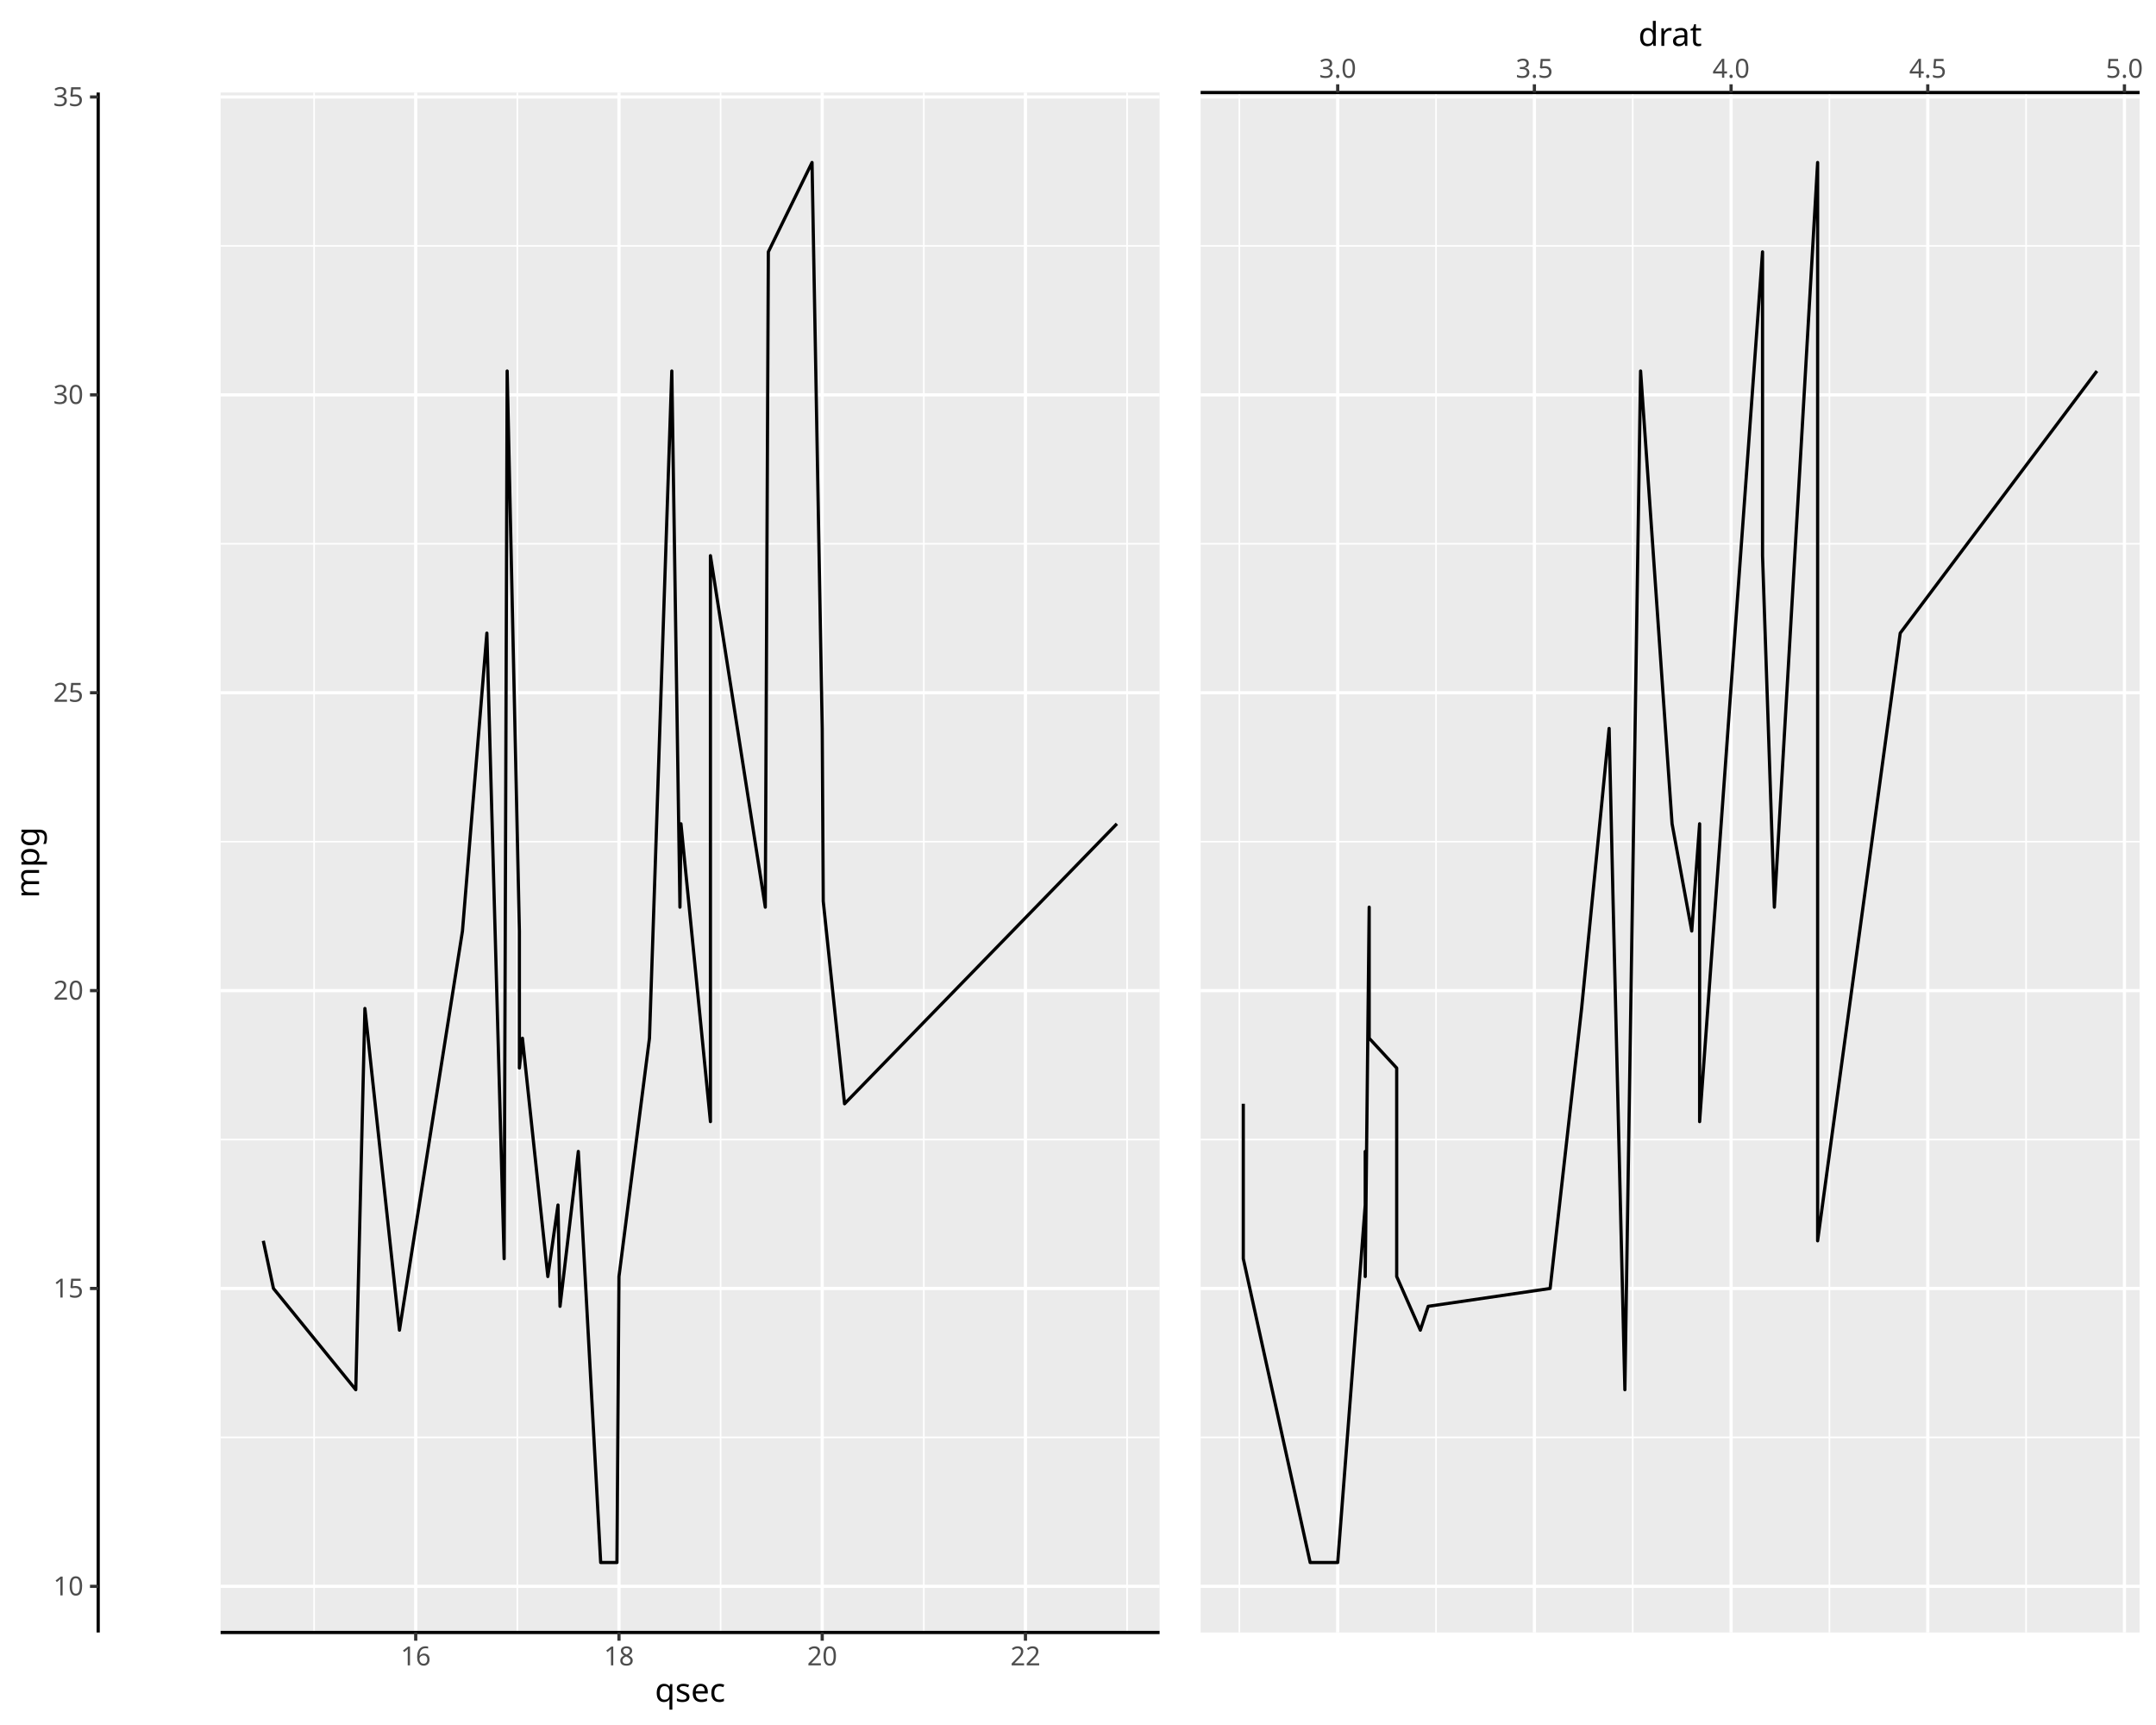
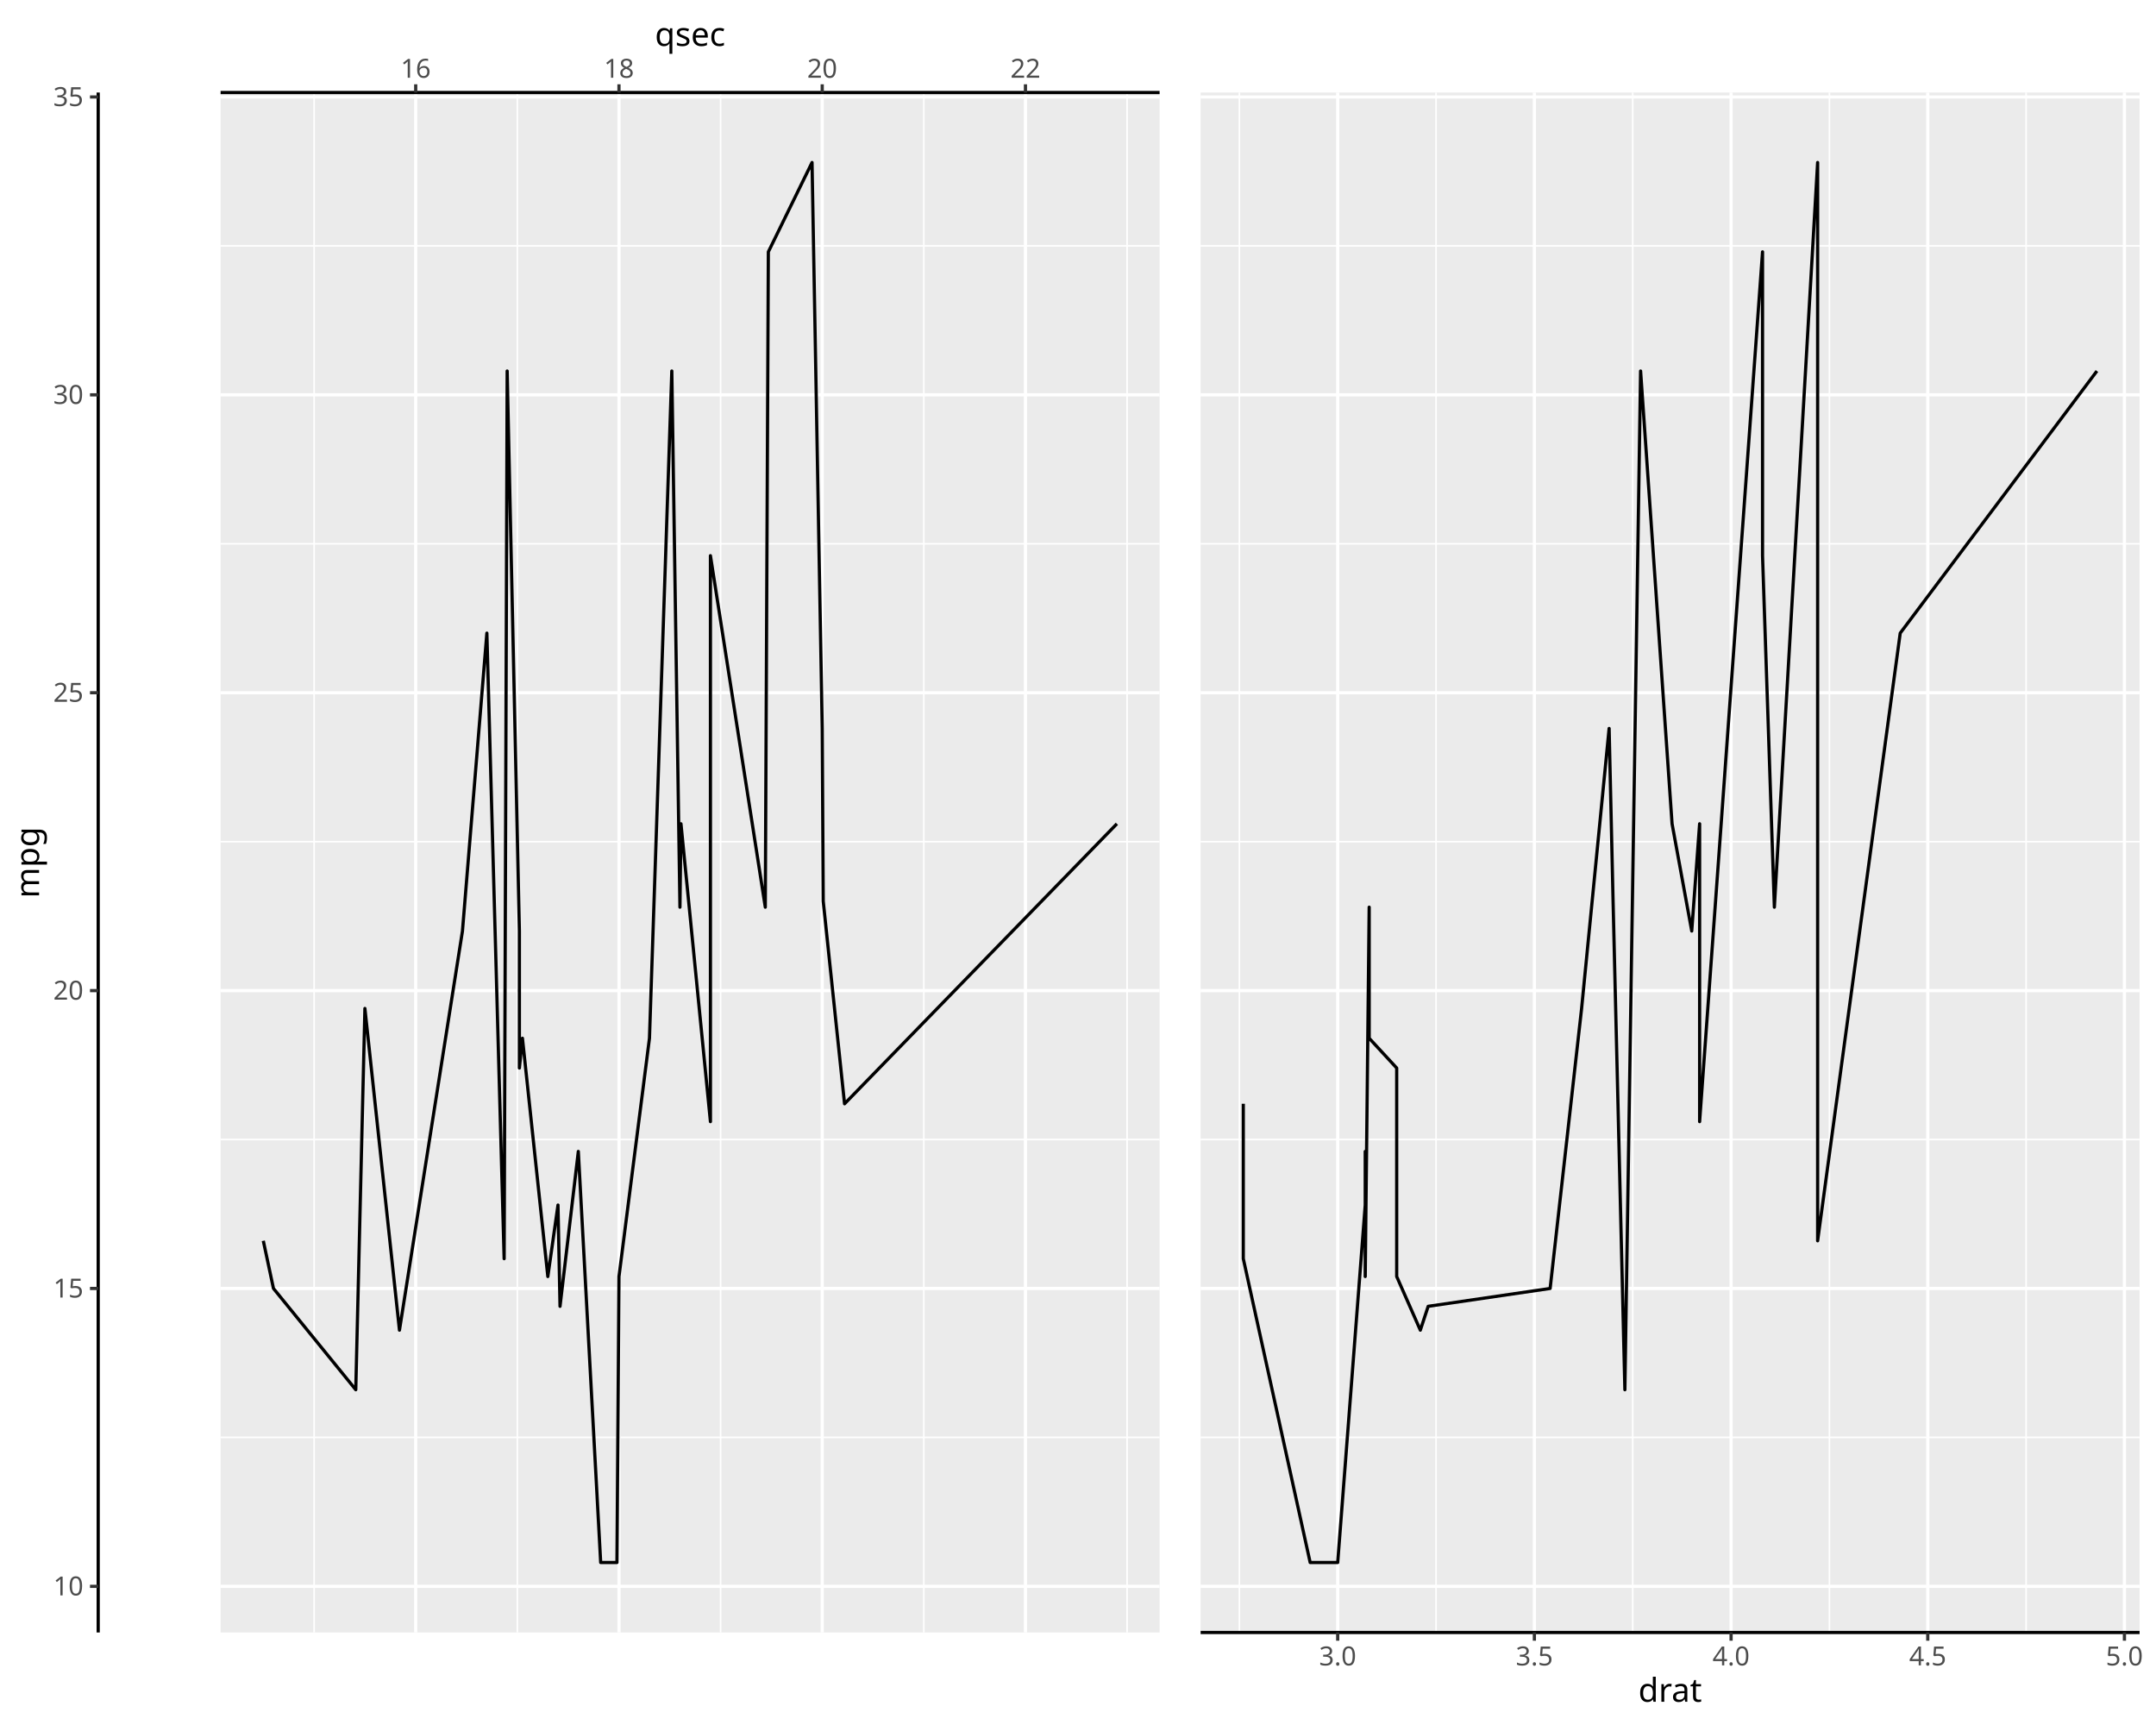
<svg xmlns="http://www.w3.org/2000/svg" class="svglite" data-engine-version="2.0" width="720.00pt" height="576.00pt" viewBox="0 0 720.00 576.00">
  <defs>
    <style type="text/css">
    .svglite line, .svglite polyline, .svglite polygon, .svglite path, .svglite rect, .svglite circle {
      fill: none;
      stroke: #000000;
      stroke-linecap: round;
      stroke-linejoin: round;
      stroke-miterlimit: 10.00;
    }
  </style>
  </defs>
  <rect width="100%" height="100%" style="stroke: none; fill: #FFFFFF;" />
  <defs>
    <clipPath id="cpMC4wMHw3MjAuMDB8MC4wMHw1NzYuMDA=">
      <rect x="0.00" y="0.00" width="720.00" height="576.00" />
    </clipPath>
  </defs>
  <g clip-path="url(#cpMC4wMHw3MjAuMDB8MC4wMHw1NzYuMDA=)">
</g>
  <defs>
    <clipPath id="cpMzkyLjczfDcyMC4wMHwwLjAwfDU3Ni4wMA==">
      <rect x="392.73" y="0.00" width="327.27" height="576.00" />
    </clipPath>
  </defs>
  <g clip-path="url(#cpMzkyLjczfDcyMC4wMHwwLjAwfDU3Ni4wMA==)">
    <rect x="392.73" y="0.00" width="327.27" height="576.00" style="stroke-width: 1.07; stroke: #FFFFFF; fill: #FFFFFF;" />
  </g>
  <g clip-path="url(#cpMC4wMHw3MjAuMDB8MC4wMHw1NzYuMDA=)">
</g>
  <defs>
    <clipPath id="cpNDAwLjk1fDcxNC41MnwzMC44OXw1NDUuMTE=">
      <rect x="400.95" y="30.89" width="313.57" height="514.22" />
    </clipPath>
  </defs>
  <g clip-path="url(#cpNDAwLjk1fDcxNC41MnwzMC44OXw1NDUuMTE=)">
    <rect x="400.95" y="30.89" width="313.57" height="514.22" style="stroke-width: 1.07; stroke: none; fill: #EBEBEB;" />
    <polyline points="400.95,479.96 714.52,479.96 " style="stroke-width: 0.53; stroke: #FFFFFF; stroke-linecap: butt;" />
    <polyline points="400.95,380.50 714.52,380.50 " style="stroke-width: 0.53; stroke: #FFFFFF; stroke-linecap: butt;" />
    <polyline points="400.95,281.04 714.52,281.04 " style="stroke-width: 0.53; stroke: #FFFFFF; stroke-linecap: butt;" />
    <polyline points="400.95,181.57 714.52,181.57 " style="stroke-width: 0.53; stroke: #FFFFFF; stroke-linecap: butt;" />
    <polyline points="400.95,82.11 714.52,82.11 " style="stroke-width: 0.53; stroke: #FFFFFF; stroke-linecap: butt;" />
    <polyline points="413.89,545.11 413.89,30.89 " style="stroke-width: 0.53; stroke: #FFFFFF; stroke-linecap: butt;" />
    <polyline points="479.57,545.11 479.57,30.89 " style="stroke-width: 0.53; stroke: #FFFFFF; stroke-linecap: butt;" />
    <polyline points="545.25,545.11 545.25,30.89 " style="stroke-width: 0.53; stroke: #FFFFFF; stroke-linecap: butt;" />
    <polyline points="610.94,545.11 610.94,30.89 " style="stroke-width: 0.53; stroke: #FFFFFF; stroke-linecap: butt;" />
    <polyline points="676.62,545.11 676.62,30.89 " style="stroke-width: 0.53; stroke: #FFFFFF; stroke-linecap: butt;" />
    <polyline points="400.95,529.70 714.52,529.70 " style="stroke-width: 1.07; stroke: #FFFFFF; stroke-linecap: butt;" />
    <polyline points="400.95,430.23 714.52,430.23 " style="stroke-width: 1.07; stroke: #FFFFFF; stroke-linecap: butt;" />
    <polyline points="400.95,330.77 714.52,330.77 " style="stroke-width: 1.07; stroke: #FFFFFF; stroke-linecap: butt;" />
    <polyline points="400.95,231.31 714.52,231.31 " style="stroke-width: 1.07; stroke: #FFFFFF; stroke-linecap: butt;" />
    <polyline points="400.95,131.84 714.52,131.84 " style="stroke-width: 1.07; stroke: #FFFFFF; stroke-linecap: butt;" />
    <polyline points="400.95,32.38 714.52,32.38 " style="stroke-width: 1.07; stroke: #FFFFFF; stroke-linecap: butt;" />
    <polyline points="446.73,545.11 446.73,30.89 " style="stroke-width: 1.07; stroke: #FFFFFF; stroke-linecap: butt;" />
    <polyline points="512.41,545.11 512.41,30.89 " style="stroke-width: 1.07; stroke: #FFFFFF; stroke-linecap: butt;" />
    <polyline points="578.10,545.11 578.10,30.89 " style="stroke-width: 1.07; stroke: #FFFFFF; stroke-linecap: butt;" />
    <polyline points="643.78,545.11 643.78,30.89 " style="stroke-width: 1.07; stroke: #FFFFFF; stroke-linecap: butt;" />
    <polyline points="709.46,545.11 709.46,30.89 " style="stroke-width: 1.07; stroke: #FFFFFF; stroke-linecap: butt;" />
    <polyline points="415.20,368.57 415.20,420.29 437.53,521.74 446.73,521.74 455.92,402.38 455.92,384.48 455.92,426.25 457.24,302.92 457.24,346.68 466.43,356.63 466.43,426.25 474.32,444.16 476.94,436.20 517.67,430.23 528.18,336.74 537.37,243.24 538.69,300.93 542.63,464.05 547.88,123.89 558.39,275.07 564.96,310.88 564.96,310.88 567.59,275.07 567.59,346.68 567.59,374.53 588.60,84.10 588.60,185.55 592.55,302.92 607.00,54.26 607.00,414.32 634.58,211.41 700.27,123.89 " style="stroke-width: 1.07; stroke-linecap: butt;" />
  </g>
  <g clip-path="url(#cpMC4wMHw3MjAuMDB8MC4wMHw1NzYuMDA=)">
-     <polyline points="400.95,30.89 714.52,30.89 " style="stroke-width: 1.07; stroke-linecap: butt;" />
-     <polyline points="446.73,28.15 446.73,30.89 " style="stroke-width: 1.07; stroke: #333333; stroke-linecap: butt;" />
-     <polyline points="512.41,28.15 512.41,30.89 " style="stroke-width: 1.07; stroke: #333333; stroke-linecap: butt;" />
-     <polyline points="578.10,28.15 578.10,30.89 " style="stroke-width: 1.07; stroke: #333333; stroke-linecap: butt;" />
-     <polyline points="643.78,28.15 643.78,30.89 " style="stroke-width: 1.07; stroke: #333333; stroke-linecap: butt;" />
-     <polyline points="709.46,28.15 709.46,30.89 " style="stroke-width: 1.07; stroke: #333333; stroke-linecap: butt;" />
-     <text x="446.73" y="25.96" text-anchor="middle" style="font-size: 8.80px; fill: #4D4D4D; font-family: sans;" textLength="12.23px" lengthAdjust="spacingAndGlyphs">3.0</text>
-     <text x="512.41" y="25.96" text-anchor="middle" style="font-size: 8.80px; fill: #4D4D4D; font-family: sans;" textLength="12.23px" lengthAdjust="spacingAndGlyphs">3.5</text>
-     <text x="578.10" y="25.96" text-anchor="middle" style="font-size: 8.80px; fill: #4D4D4D; font-family: sans;" textLength="12.23px" lengthAdjust="spacingAndGlyphs">4.0</text>
-     <text x="643.78" y="25.96" text-anchor="middle" style="font-size: 8.80px; fill: #4D4D4D; font-family: sans;" textLength="12.23px" lengthAdjust="spacingAndGlyphs">4.5</text>
-     <text x="709.46" y="25.96" text-anchor="middle" style="font-size: 8.80px; fill: #4D4D4D; font-family: sans;" textLength="12.23px" lengthAdjust="spacingAndGlyphs">5.0</text>
-     <text x="557.73" y="15.33" text-anchor="middle" style="font-size: 11.00px; font-family: sans;" textLength="18.96px" lengthAdjust="spacingAndGlyphs">drat</text>
+     <polyline points="400.95,545.11 714.52,545.11 " style="stroke-width: 1.07; stroke-linecap: butt;" />
+     <polyline points="446.73,547.85 446.73,545.11 " style="stroke-width: 1.07; stroke: #333333; stroke-linecap: butt;" />
+     <polyline points="512.41,547.85 512.41,545.11 " style="stroke-width: 1.07; stroke: #333333; stroke-linecap: butt;" />
+     <polyline points="578.10,547.85 578.10,545.11 " style="stroke-width: 1.07; stroke: #333333; stroke-linecap: butt;" />
+     <polyline points="643.78,547.85 643.78,545.11 " style="stroke-width: 1.07; stroke: #333333; stroke-linecap: butt;" />
+     <polyline points="709.46,547.85 709.46,545.11 " style="stroke-width: 1.07; stroke: #333333; stroke-linecap: butt;" />
+     <text x="446.73" y="556.10" text-anchor="middle" style="font-size: 8.80px; fill: #4D4D4D; font-family: sans;" textLength="12.23px" lengthAdjust="spacingAndGlyphs">3.0</text>
+     <text x="512.41" y="556.10" text-anchor="middle" style="font-size: 8.80px; fill: #4D4D4D; font-family: sans;" textLength="12.23px" lengthAdjust="spacingAndGlyphs">3.5</text>
+     <text x="578.10" y="556.10" text-anchor="middle" style="font-size: 8.80px; fill: #4D4D4D; font-family: sans;" textLength="12.23px" lengthAdjust="spacingAndGlyphs">4.0</text>
+     <text x="643.78" y="556.10" text-anchor="middle" style="font-size: 8.80px; fill: #4D4D4D; font-family: sans;" textLength="12.23px" lengthAdjust="spacingAndGlyphs">4.5</text>
+     <text x="709.46" y="556.10" text-anchor="middle" style="font-size: 8.80px; fill: #4D4D4D; font-family: sans;" textLength="12.23px" lengthAdjust="spacingAndGlyphs">5.0</text>
+     <text x="557.73" y="568.24" text-anchor="middle" style="font-size: 11.00px; font-family: sans;" textLength="18.96px" lengthAdjust="spacingAndGlyphs">drat</text>
  </g>
  <defs>
    <clipPath id="cpNjUuNDV8MzkyLjczfDAuMDB8NTc2LjAw">
      <rect x="65.45" y="0.00" width="327.27" height="576.00" />
    </clipPath>
  </defs>
  <g clip-path="url(#cpNjUuNDV8MzkyLjczfDAuMDB8NTc2LjAw)">
    <rect x="65.45" y="0.00" width="327.27" height="576.00" style="stroke-width: 1.07; stroke: #FFFFFF; fill: #FFFFFF;" />
  </g>
  <g clip-path="url(#cpMC4wMHw3MjAuMDB8MC4wMHw1NzYuMDA=)">
</g>
  <defs>
    <clipPath id="cpNzMuNjd8Mzg3LjI1fDMwLjg5fDU0NS4xMQ==">
      <rect x="73.67" y="30.89" width="313.57" height="514.22" />
    </clipPath>
  </defs>
  <g clip-path="url(#cpNzMuNjd8Mzg3LjI1fDMwLjg5fDU0NS4xMQ==)">
    <rect x="73.67" y="30.89" width="313.57" height="514.22" style="stroke-width: 1.07; stroke: none; fill: #EBEBEB;" />
    <polyline points="73.67,479.96 387.25,479.96 " style="stroke-width: 0.53; stroke: #FFFFFF; stroke-linecap: butt;" />
    <polyline points="73.67,380.50 387.25,380.50 " style="stroke-width: 0.53; stroke: #FFFFFF; stroke-linecap: butt;" />
    <polyline points="73.67,281.04 387.25,281.04 " style="stroke-width: 0.53; stroke: #FFFFFF; stroke-linecap: butt;" />
    <polyline points="73.67,181.57 387.25,181.57 " style="stroke-width: 0.53; stroke: #FFFFFF; stroke-linecap: butt;" />
    <polyline points="73.67,82.11 387.25,82.11 " style="stroke-width: 0.53; stroke: #FFFFFF; stroke-linecap: butt;" />
    <polyline points="104.90,545.11 104.90,30.89 " style="stroke-width: 0.53; stroke: #FFFFFF; stroke-linecap: butt;" />
    <polyline points="172.77,545.11 172.77,30.89 " style="stroke-width: 0.53; stroke: #FFFFFF; stroke-linecap: butt;" />
    <polyline points="240.64,545.11 240.64,30.89 " style="stroke-width: 0.53; stroke: #FFFFFF; stroke-linecap: butt;" />
    <polyline points="308.51,545.11 308.51,30.89 " style="stroke-width: 0.53; stroke: #FFFFFF; stroke-linecap: butt;" />
    <polyline points="376.39,545.11 376.39,30.89 " style="stroke-width: 0.53; stroke: #FFFFFF; stroke-linecap: butt;" />
    <polyline points="73.67,529.70 387.25,529.70 " style="stroke-width: 1.07; stroke: #FFFFFF; stroke-linecap: butt;" />
    <polyline points="73.67,430.23 387.25,430.23 " style="stroke-width: 1.07; stroke: #FFFFFF; stroke-linecap: butt;" />
    <polyline points="73.67,330.77 387.25,330.77 " style="stroke-width: 1.07; stroke: #FFFFFF; stroke-linecap: butt;" />
    <polyline points="73.67,231.31 387.25,231.31 " style="stroke-width: 1.07; stroke: #FFFFFF; stroke-linecap: butt;" />
    <polyline points="73.67,131.84 387.25,131.84 " style="stroke-width: 1.07; stroke: #FFFFFF; stroke-linecap: butt;" />
    <polyline points="73.67,32.38 387.25,32.38 " style="stroke-width: 1.07; stroke: #FFFFFF; stroke-linecap: butt;" />
    <polyline points="138.83,545.11 138.83,30.89 " style="stroke-width: 1.07; stroke: #FFFFFF; stroke-linecap: butt;" />
    <polyline points="206.71,545.11 206.71,30.89 " style="stroke-width: 1.07; stroke: #FFFFFF; stroke-linecap: butt;" />
    <polyline points="274.58,545.11 274.58,30.89 " style="stroke-width: 1.07; stroke: #FFFFFF; stroke-linecap: butt;" />
    <polyline points="342.45,545.11 342.45,30.89 " style="stroke-width: 1.07; stroke: #FFFFFF; stroke-linecap: butt;" />
    <polyline points="87.93,414.32 91.32,430.23 118.81,464.05 121.86,336.74 133.40,444.16 154.44,310.88 162.59,211.41 168.36,420.29 169.37,123.89 173.45,310.88 173.45,356.63 174.47,346.68 182.95,426.25 186.34,402.38 187.02,436.20 193.13,384.48 200.60,521.74 206.03,521.74 206.71,426.25 216.89,346.68 224.35,123.89 227.07,302.92 227.41,275.07 237.25,374.53 237.25,185.55 255.57,302.92 256.59,84.10 271.18,54.26 274.58,243.24 274.92,300.93 282.04,368.57 372.99,275.07 " style="stroke-width: 1.07; stroke-linecap: butt;" />
  </g>
  <g clip-path="url(#cpMC4wMHw3MjAuMDB8MC4wMHw1NzYuMDA=)">
-     <polyline points="73.67,545.11 387.25,545.11 " style="stroke-width: 1.07; stroke-linecap: butt;" />
-     <polyline points="138.83,547.85 138.83,545.11 " style="stroke-width: 1.07; stroke: #333333; stroke-linecap: butt;" />
-     <polyline points="206.71,547.85 206.71,545.11 " style="stroke-width: 1.07; stroke: #333333; stroke-linecap: butt;" />
-     <polyline points="274.58,547.85 274.58,545.11 " style="stroke-width: 1.07; stroke: #333333; stroke-linecap: butt;" />
-     <polyline points="342.45,547.85 342.45,545.11 " style="stroke-width: 1.07; stroke: #333333; stroke-linecap: butt;" />
-     <text x="138.83" y="556.10" text-anchor="middle" style="font-size: 8.80px; fill: #4D4D4D; font-family: sans;" textLength="9.79px" lengthAdjust="spacingAndGlyphs">16</text>
-     <text x="206.71" y="556.10" text-anchor="middle" style="font-size: 8.80px; fill: #4D4D4D; font-family: sans;" textLength="9.79px" lengthAdjust="spacingAndGlyphs">18</text>
-     <text x="274.58" y="556.10" text-anchor="middle" style="font-size: 8.80px; fill: #4D4D4D; font-family: sans;" textLength="9.79px" lengthAdjust="spacingAndGlyphs">20</text>
-     <text x="342.45" y="556.10" text-anchor="middle" style="font-size: 8.80px; fill: #4D4D4D; font-family: sans;" textLength="9.79px" lengthAdjust="spacingAndGlyphs">22</text>
-     <text x="230.46" y="568.24" text-anchor="middle" style="font-size: 11.00px; font-family: sans;" textLength="23.25px" lengthAdjust="spacingAndGlyphs">qsec</text>
+     <polyline points="73.67,30.89 387.25,30.89 " style="stroke-width: 1.07; stroke-linecap: butt;" />
+     <polyline points="138.83,28.15 138.83,30.89 " style="stroke-width: 1.07; stroke: #333333; stroke-linecap: butt;" />
+     <polyline points="206.71,28.15 206.71,30.89 " style="stroke-width: 1.07; stroke: #333333; stroke-linecap: butt;" />
+     <polyline points="274.58,28.15 274.58,30.89 " style="stroke-width: 1.07; stroke: #333333; stroke-linecap: butt;" />
+     <polyline points="342.45,28.15 342.45,30.89 " style="stroke-width: 1.07; stroke: #333333; stroke-linecap: butt;" />
+     <text x="138.83" y="25.96" text-anchor="middle" style="font-size: 8.80px; fill: #4D4D4D; font-family: sans;" textLength="9.79px" lengthAdjust="spacingAndGlyphs">16</text>
+     <text x="206.71" y="25.96" text-anchor="middle" style="font-size: 8.80px; fill: #4D4D4D; font-family: sans;" textLength="9.79px" lengthAdjust="spacingAndGlyphs">18</text>
+     <text x="274.58" y="25.96" text-anchor="middle" style="font-size: 8.80px; fill: #4D4D4D; font-family: sans;" textLength="9.79px" lengthAdjust="spacingAndGlyphs">20</text>
+     <text x="342.45" y="25.96" text-anchor="middle" style="font-size: 8.80px; fill: #4D4D4D; font-family: sans;" textLength="9.79px" lengthAdjust="spacingAndGlyphs">22</text>
+     <text x="230.46" y="15.33" text-anchor="middle" style="font-size: 11.00px; font-family: sans;" textLength="23.25px" lengthAdjust="spacingAndGlyphs">qsec</text>
    <polyline points="32.79,545.11 32.79,30.89 " style="stroke-width: 1.07; stroke-linecap: butt;" />
    <text x="27.86" y="532.72" text-anchor="end" style="font-size: 8.80px; fill: #4D4D4D; font-family: sans;" textLength="9.79px" lengthAdjust="spacingAndGlyphs">10</text>
    <text x="27.86" y="433.26" text-anchor="end" style="font-size: 8.80px; fill: #4D4D4D; font-family: sans;" textLength="9.79px" lengthAdjust="spacingAndGlyphs">15</text>
    <text x="27.86" y="333.80" text-anchor="end" style="font-size: 8.80px; fill: #4D4D4D; font-family: sans;" textLength="9.79px" lengthAdjust="spacingAndGlyphs">20</text>
    <text x="27.86" y="234.33" text-anchor="end" style="font-size: 8.80px; fill: #4D4D4D; font-family: sans;" textLength="9.79px" lengthAdjust="spacingAndGlyphs">25</text>
    <text x="27.86" y="134.87" text-anchor="end" style="font-size: 8.80px; fill: #4D4D4D; font-family: sans;" textLength="9.79px" lengthAdjust="spacingAndGlyphs">30</text>
    <text x="27.86" y="35.41" text-anchor="end" style="font-size: 8.80px; fill: #4D4D4D; font-family: sans;" textLength="9.79px" lengthAdjust="spacingAndGlyphs">35</text>
    <polyline points="30.05,529.70 32.79,529.70 " style="stroke-width: 1.07; stroke: #333333; stroke-linecap: butt;" />
    <polyline points="30.05,430.23 32.79,430.23 " style="stroke-width: 1.07; stroke: #333333; stroke-linecap: butt;" />
    <polyline points="30.05,330.77 32.79,330.77 " style="stroke-width: 1.07; stroke: #333333; stroke-linecap: butt;" />
    <polyline points="30.05,231.31 32.79,231.31 " style="stroke-width: 1.07; stroke: #333333; stroke-linecap: butt;" />
    <polyline points="30.05,131.84 32.79,131.84 " style="stroke-width: 1.07; stroke: #333333; stroke-linecap: butt;" />
    <polyline points="30.05,32.38 32.79,32.38 " style="stroke-width: 1.07; stroke: #333333; stroke-linecap: butt;" />
    <text transform="translate(13.05,288.00) rotate(-90)" text-anchor="middle" style="font-size: 11.00px; font-family: sans;" textLength="21.40px" lengthAdjust="spacingAndGlyphs">mpg</text>
  </g>
</svg>
